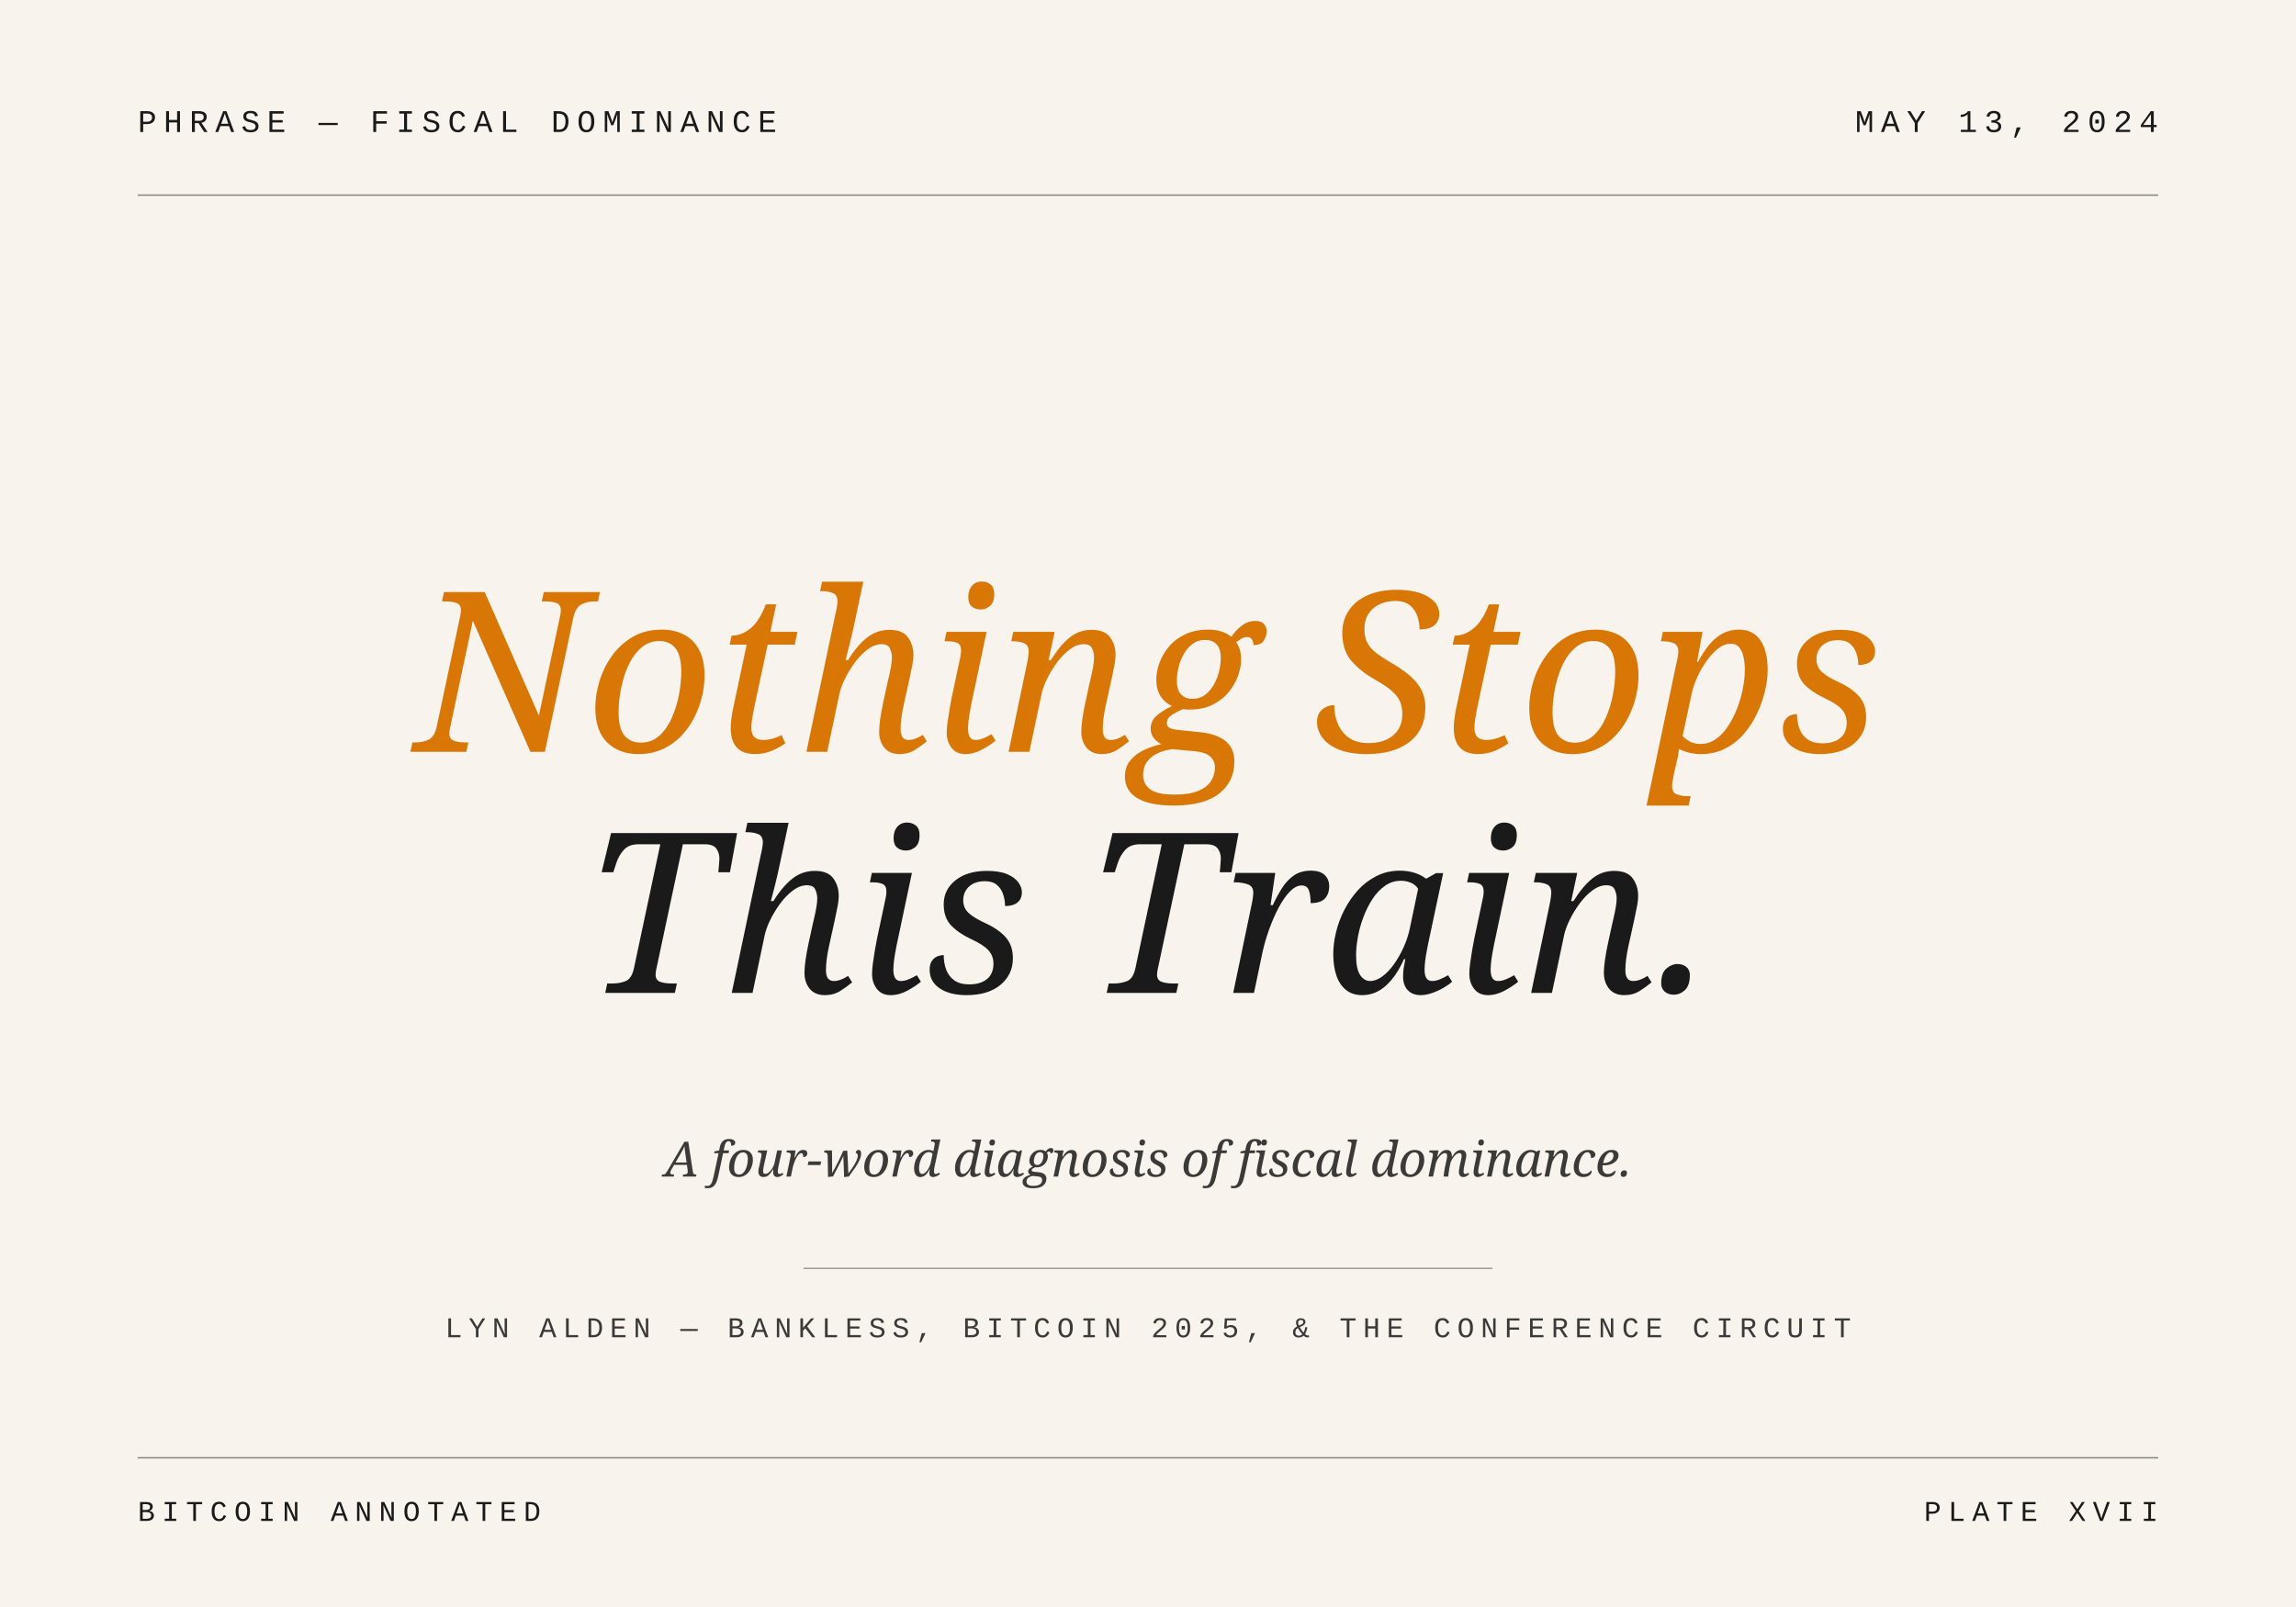
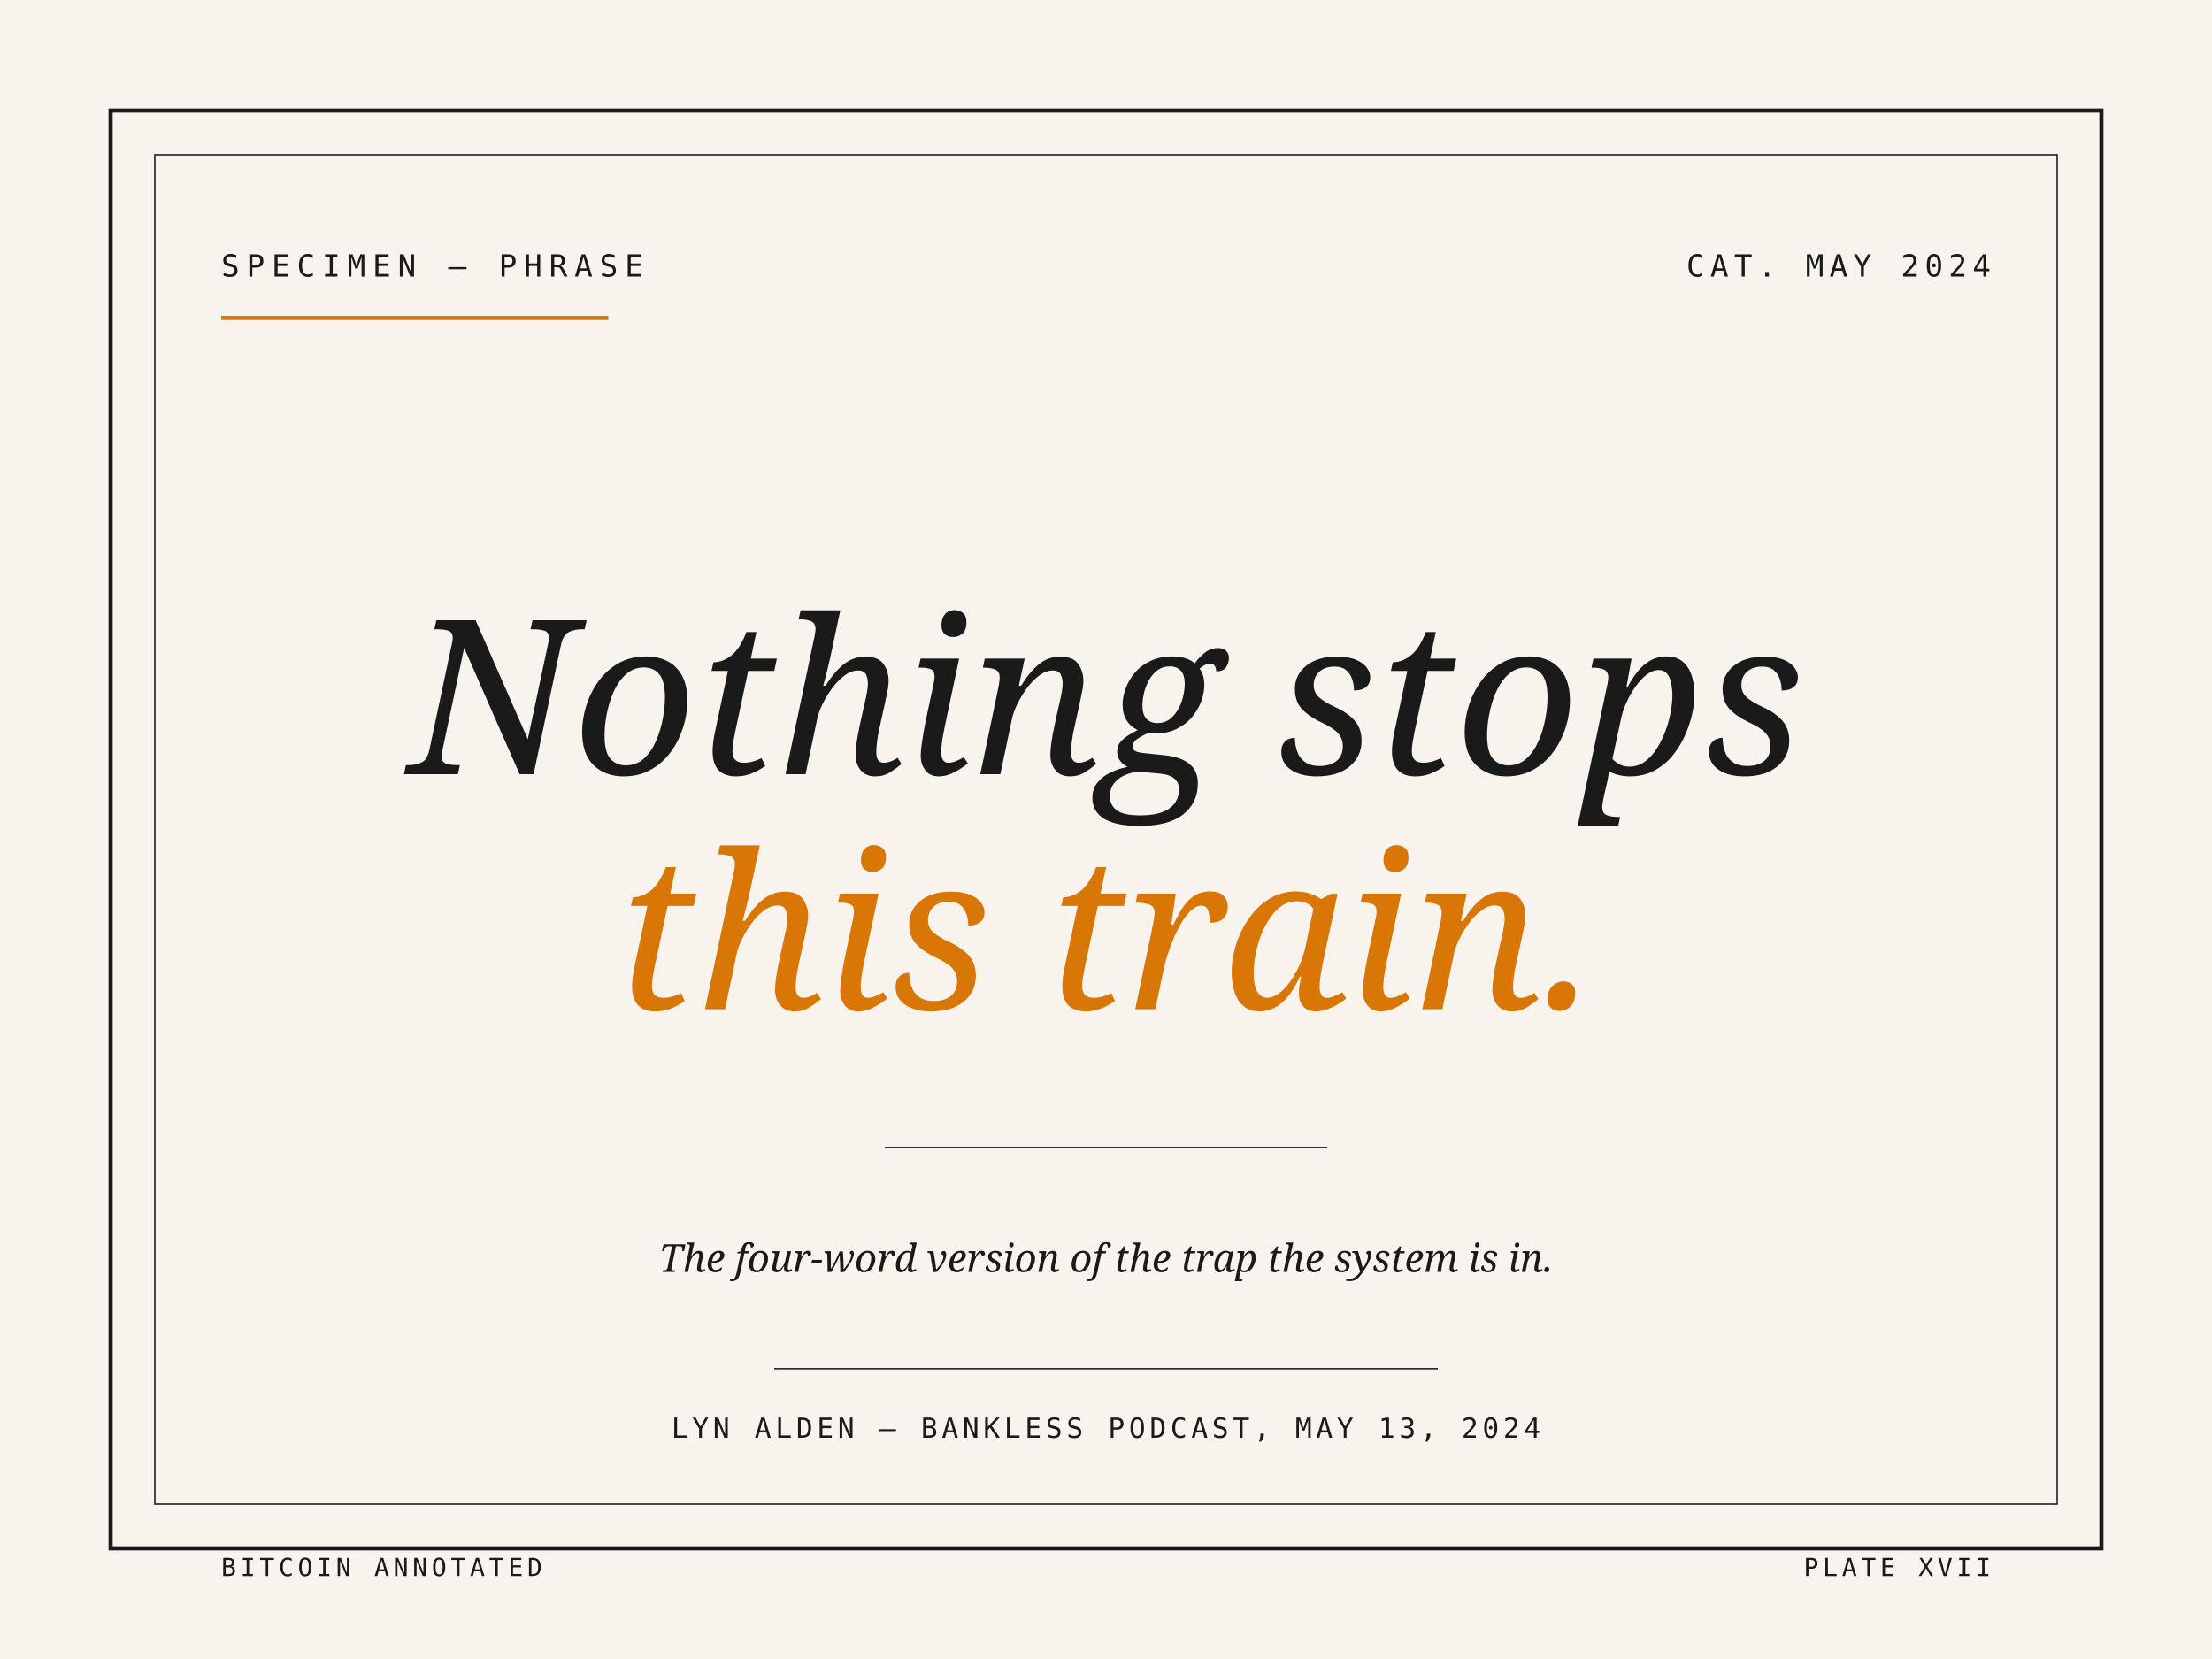
- <svg xmlns="http://www.w3.org/2000/svg" viewBox="0 0 800 560" preserveAspectRatio="xMidYMid meet">
-   <rect width="800" height="560" fill="#f8f4ed" />
-   <text x="48" y="46" font-family="'JetBrains Mono', 'Courier New', monospace" font-size="11" fill="#1a1a1a" letter-spacing="2.4" font-weight="500">PHRASE — FISCAL DOMINANCE</text>
-   <text x="752" y="46" text-anchor="end" font-family="'JetBrains Mono', 'Courier New', monospace" font-size="11" fill="#1a1a1a" letter-spacing="2.4" font-weight="500">MAY 13, 2024</text>
-   <line x1="48" y1="68" x2="752" y2="68" stroke="#1a1a1a" stroke-width="0.5" opacity="0.5" />
-   <text x="400" y="262" text-anchor="middle" font-family="'EB Garamond', 'Garamond', Georgia, serif" font-size="78" font-style="italic" fill="#d97706" font-weight="400">Nothing Stops</text>
-   <text x="400" y="346" text-anchor="middle" font-family="'EB Garamond', 'Garamond', Georgia, serif" font-size="78" font-style="italic" fill="#1a1a1a" font-weight="400">This Train.</text>
-   <text x="400" y="410" text-anchor="middle" font-family="'EB Garamond', 'Garamond', Georgia, serif" font-size="17" font-style="italic" fill="#1a1a1a" opacity="0.85">A four-word diagnosis of fiscal dominance.</text>
-   <line x1="280" y1="442" x2="520" y2="442" stroke="#1a1a1a" stroke-width="0.5" opacity="0.4" />
-   <text x="400" y="466" text-anchor="middle" font-family="'JetBrains Mono', 'Courier New', monospace" font-size="10" fill="#1a1a1a" letter-spacing="2.2" font-weight="500" opacity="0.85">LYN ALDEN — BANKLESS, BITCOIN 2025, &amp; THE CONFERENCE CIRCUIT</text>
-   <line x1="48" y1="508" x2="752" y2="508" stroke="#1a1a1a" stroke-width="0.5" opacity="0.5" />
-   <text x="48" y="530" font-family="'JetBrains Mono', 'Courier New', monospace" font-size="10" fill="#1a1a1a" letter-spacing="2.4" font-weight="500">BITCOIN ANNOTATED</text>
-   <text x="752" y="530" text-anchor="end" font-family="'JetBrains Mono', 'Courier New', monospace" font-size="10" fill="#1a1a1a" letter-spacing="2.4" font-weight="500">PLATE XVII</text>
+ <svg xmlns="http://www.w3.org/2000/svg" viewBox="0 0 800 600" width="800" height="600">
+   <rect width="800" height="600" fill="#f8f4ed" />
+   <rect x="40" y="40" width="720" height="520" fill="none" stroke="#1a1a1a" stroke-width="1.5" />
+   <rect x="56" y="56" width="688" height="488" fill="none" stroke="#1a1a1a" stroke-width="0.5" />
+   <text x="80" y="100" font-family="JetBrains Mono, monospace" font-size="11" fill="#1a1a1a" letter-spacing="2.5">SPECIMEN — PHRASE</text>
+   <line x1="80" y1="115" x2="220" y2="115" stroke="#d97706" stroke-width="1.5" />
+   <text x="720" y="100" font-family="JetBrains Mono, monospace" font-size="11" fill="#1a1a1a" letter-spacing="2" text-anchor="end">CAT. MAY 2024</text>
+   <text x="400" y="280" font-family="EB Garamond, Garamond, serif" font-style="italic" font-size="78" fill="#1a1a1a" text-anchor="middle" font-weight="500">Nothing stops</text>
+   <text x="400" y="365" font-family="EB Garamond, Garamond, serif" font-style="italic" font-size="78" fill="#d97706" text-anchor="middle" font-weight="500">this train.</text>
+   <line x1="320" y1="415" x2="480" y2="415" stroke="#1a1a1a" stroke-width="0.5" />
+   <text x="400" y="460" font-family="EB Garamond, Garamond, serif" font-style="italic" font-size="14" fill="#1a1a1a" text-anchor="middle">The four-word version of the trap the system is in.</text>
+   <line x1="280" y1="495" x2="520" y2="495" stroke="#1a1a1a" stroke-width="0.5" />
+   <text x="400" y="520" font-family="JetBrains Mono, monospace" font-size="10" fill="#1a1a1a" letter-spacing="1.5" text-anchor="middle">LYN ALDEN — BANKLESS PODCAST, MAY 13, 2024</text>
+   <text x="80" y="570" font-family="JetBrains Mono, monospace" font-size="9" fill="#1a1a1a" letter-spacing="1.5">BITCOIN ANNOTATED</text>
+   <text x="720" y="570" font-family="JetBrains Mono, monospace" font-size="9" fill="#1a1a1a" letter-spacing="1.5" text-anchor="end">PLATE XVII</text>
</svg>
